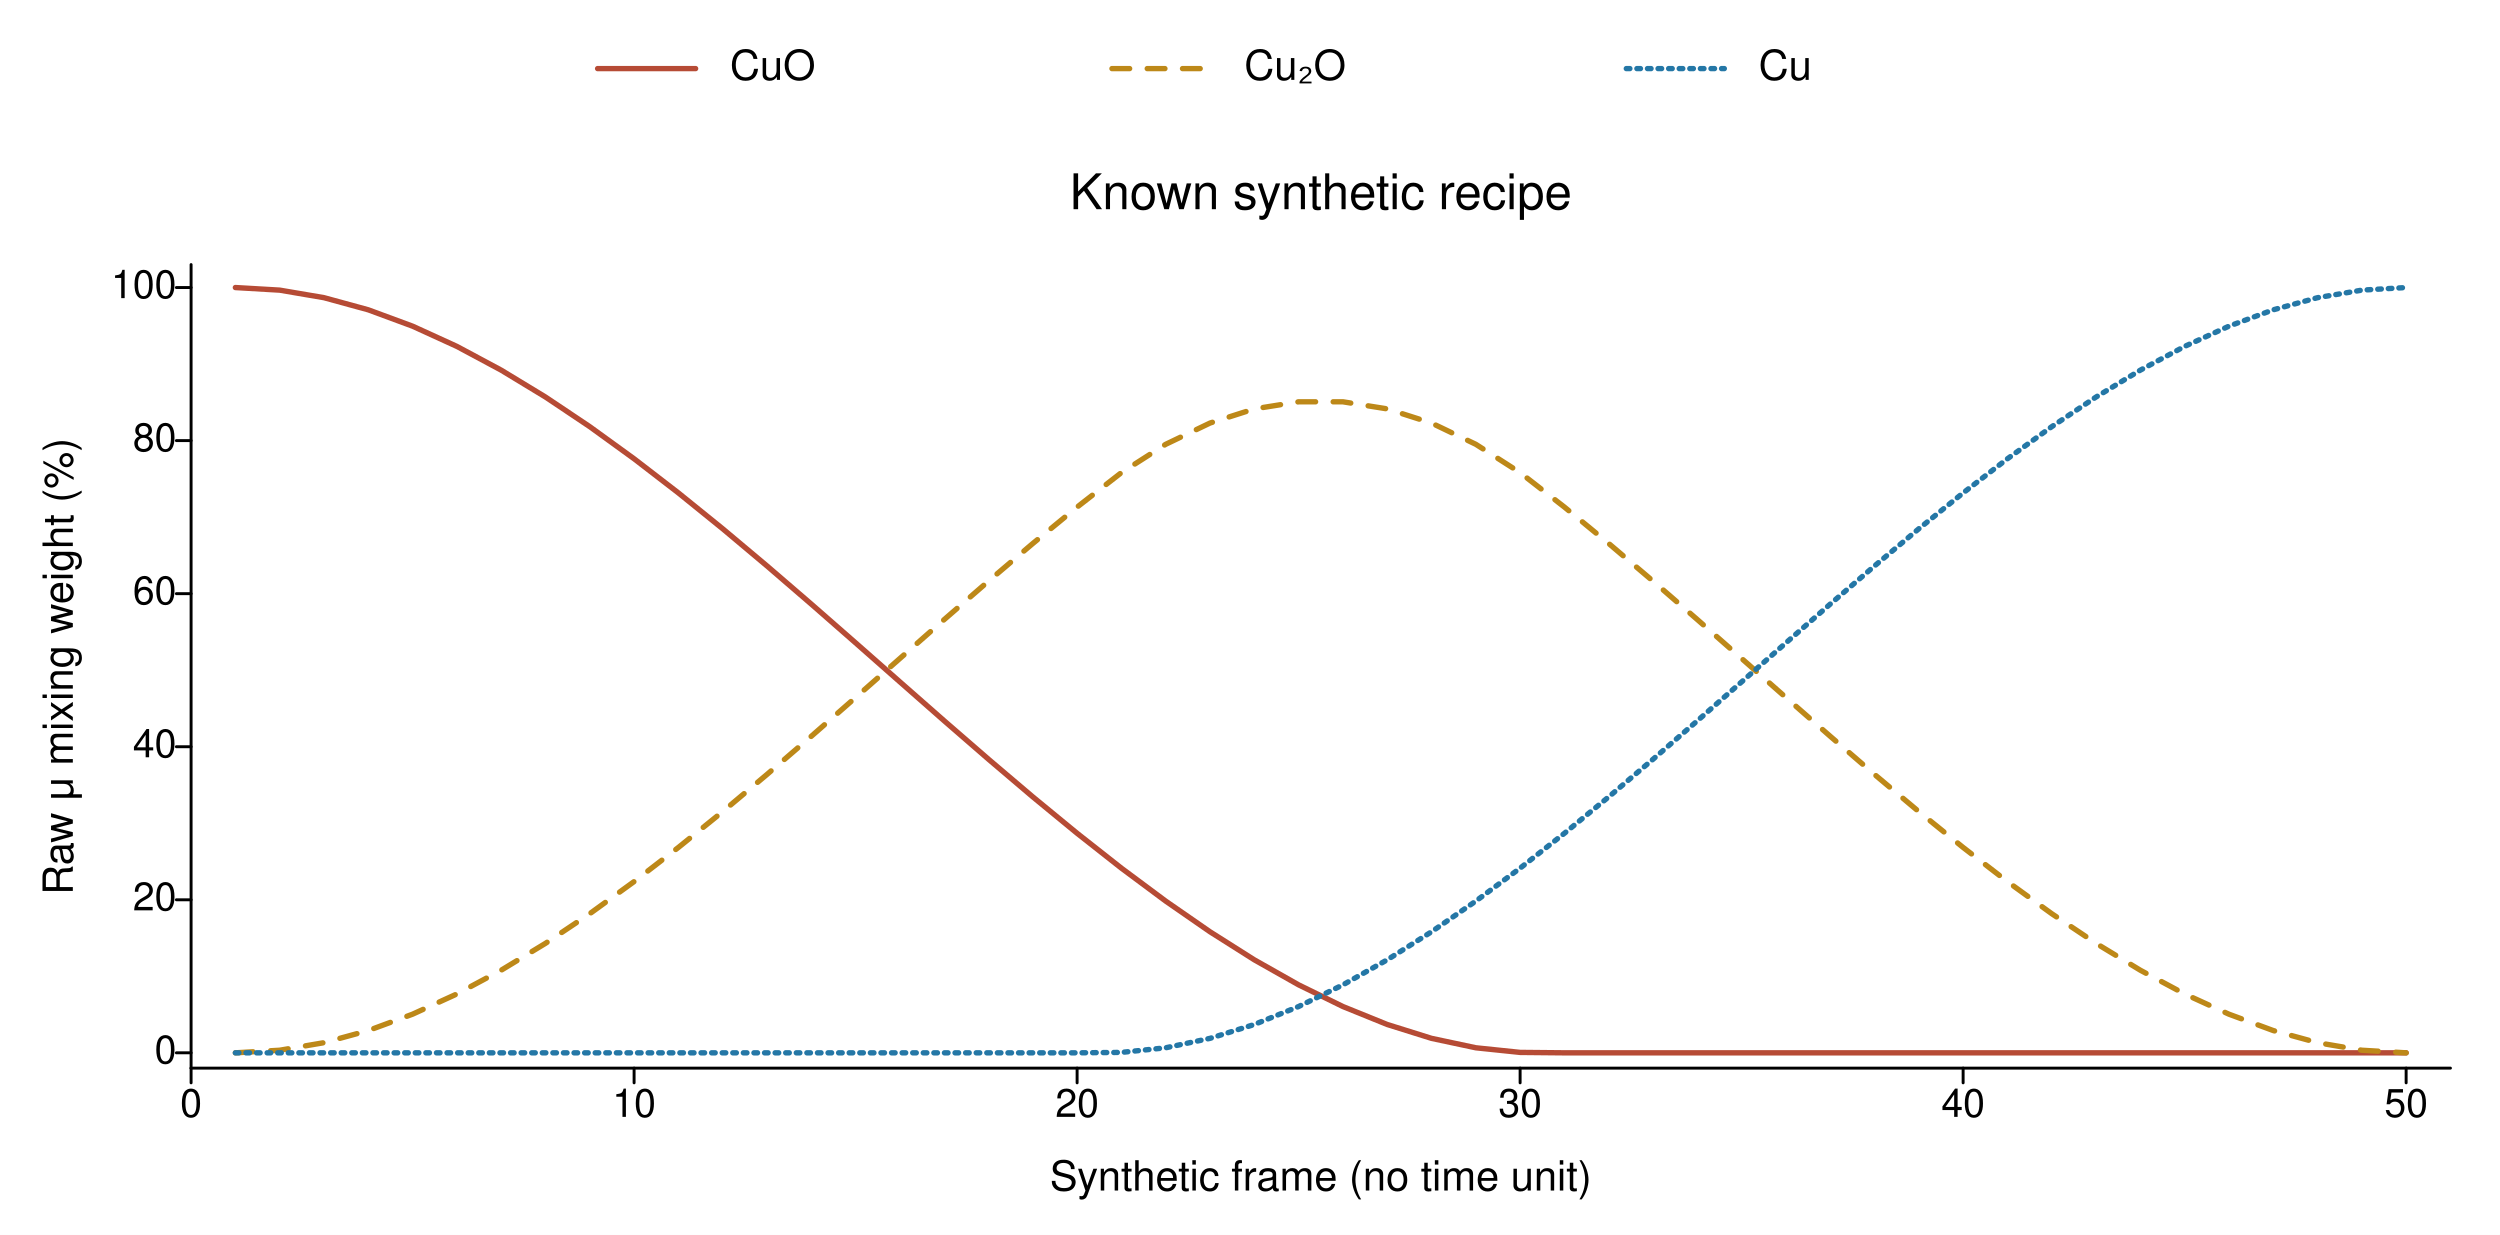
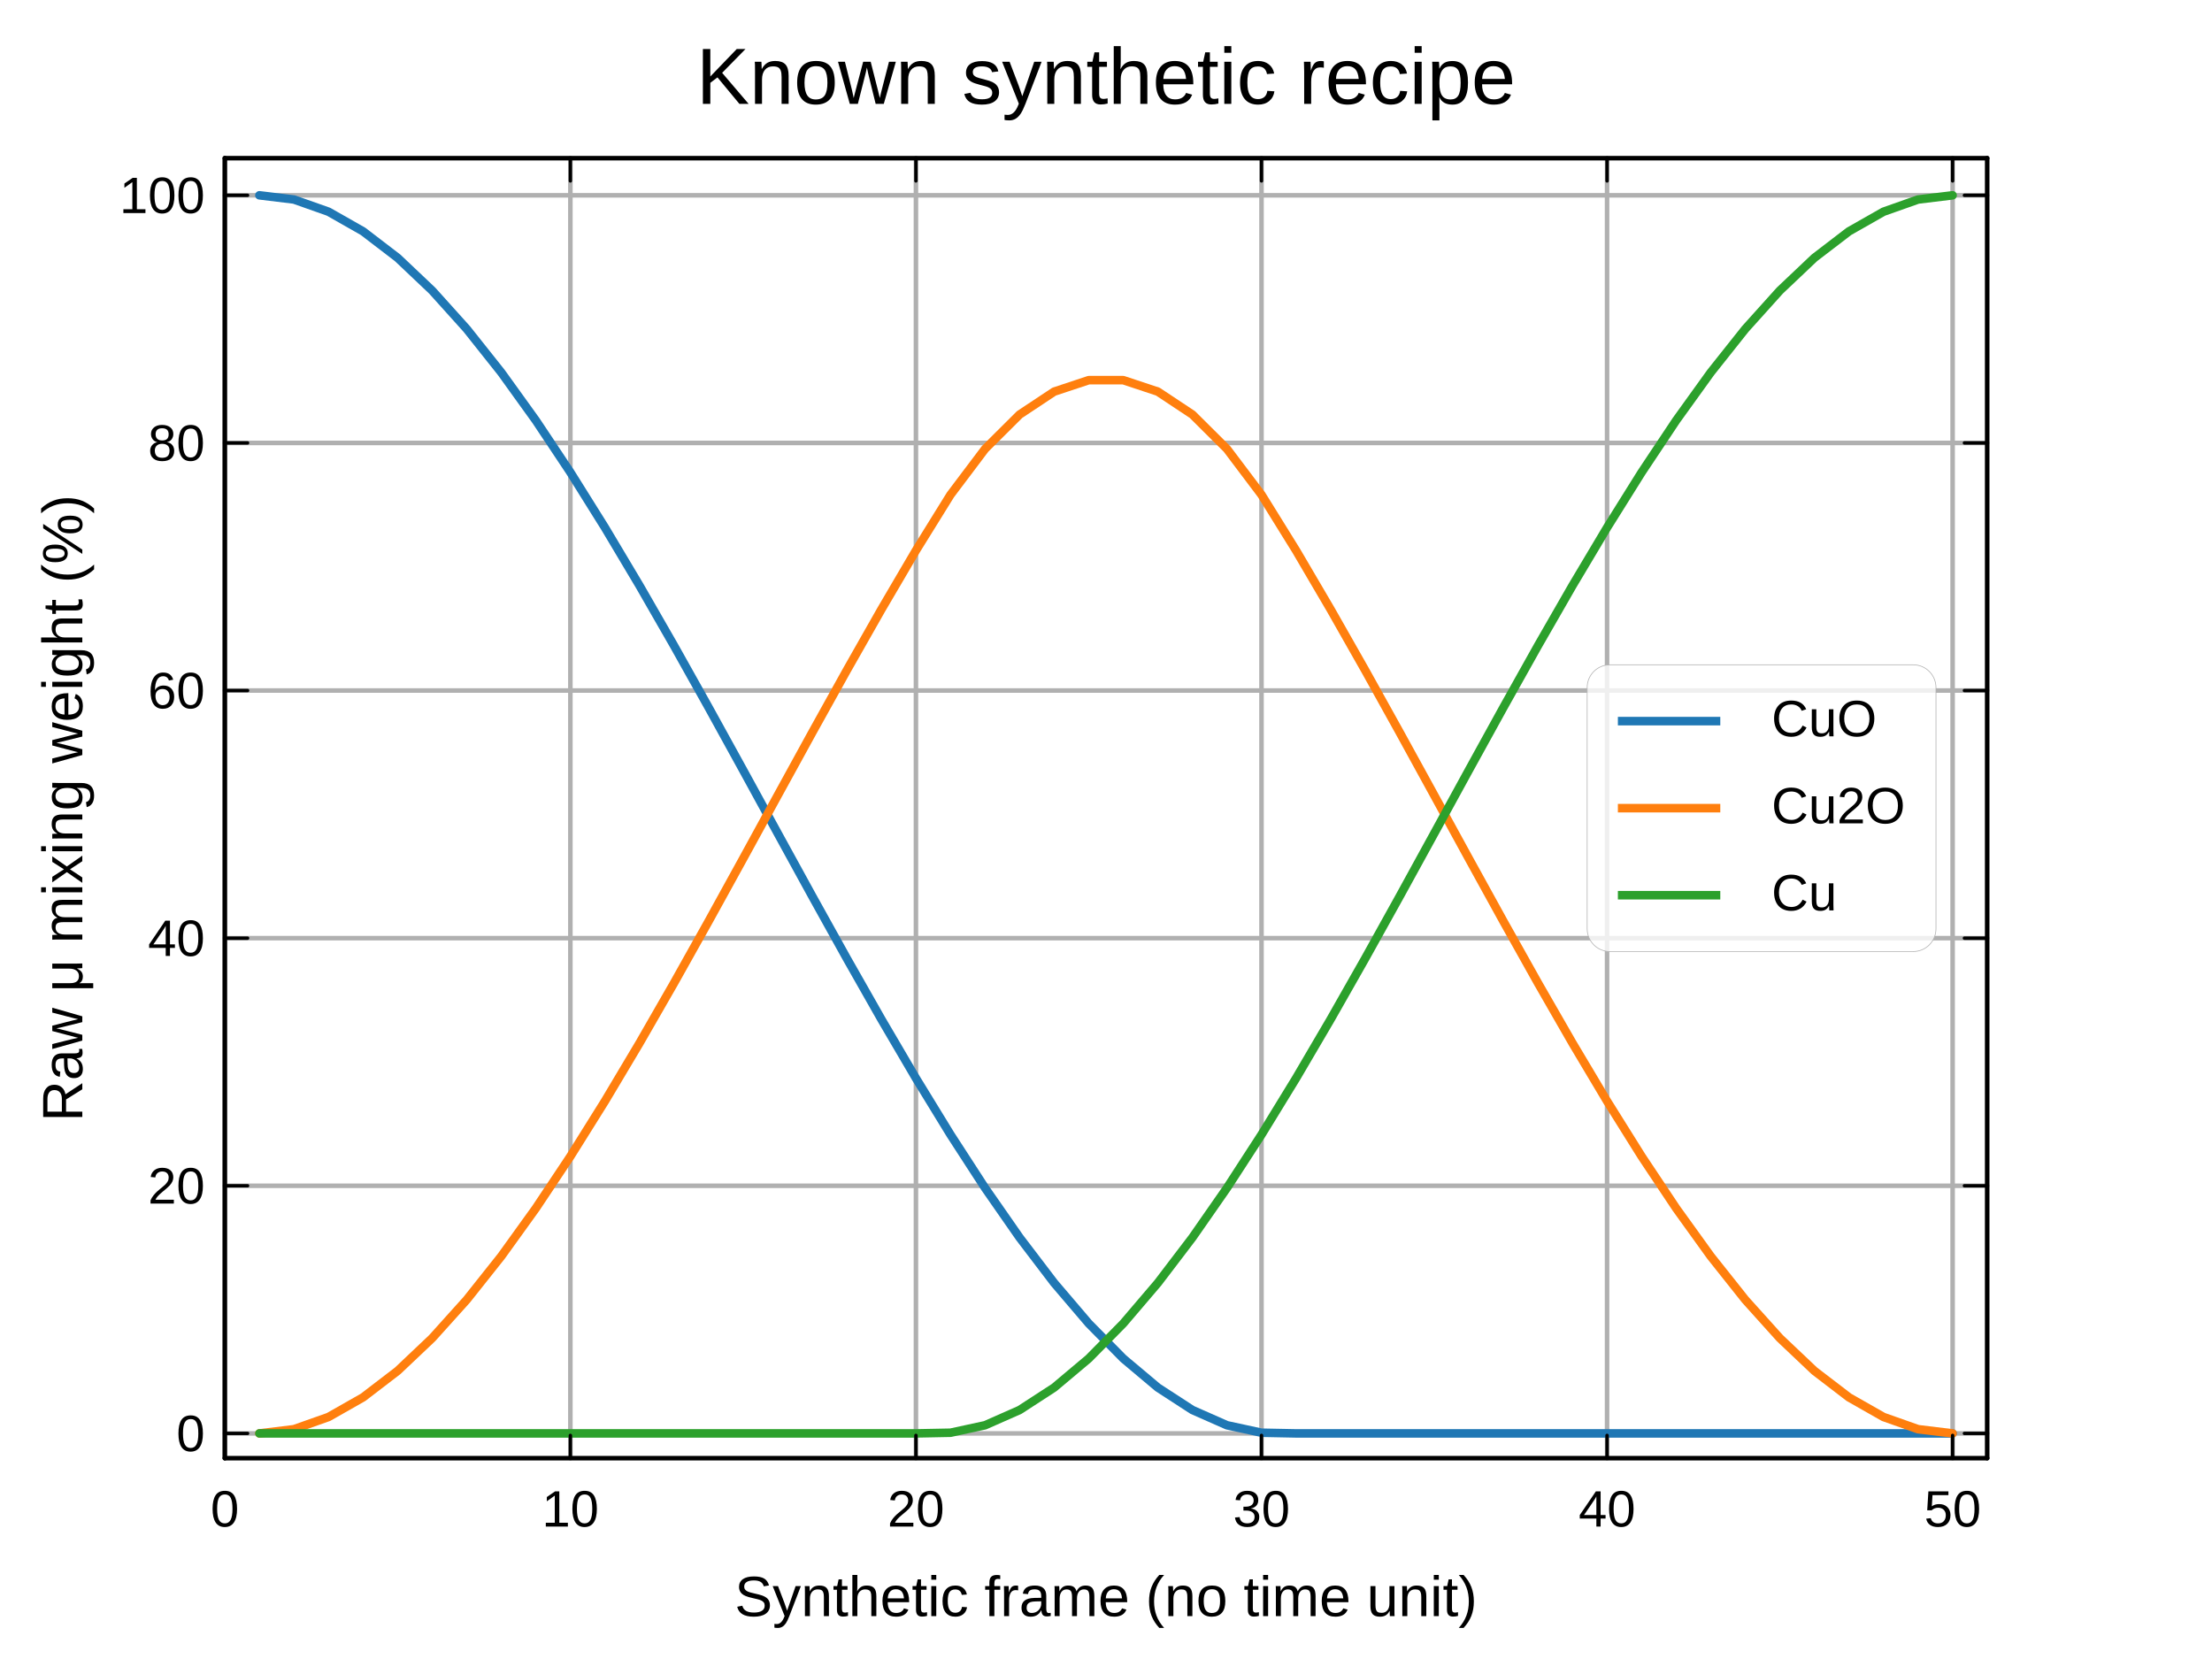
- <svg xmlns="http://www.w3.org/2000/svg" width="180mm" height="88.9mm" viewBox="0 0 510.236 252">
+ <svg xmlns="http://www.w3.org/2000/svg" width="137.16mm" height="102.87mm" viewBox="0 0 388.8 291.6">
  <rect width="100%" height="100%" fill="white" />
  <g transform="translate(0 0) scale(0.12)">
    <defs>
      <clipPath id="panel0_clip1">
-         <rect x="0.00" y="0.00" width="4251.00" height="225.00" />
+         <rect x="329.30" y="231.67" width="2581.40" height="1904.17" />
      </clipPath>
    </defs>
-     <rect x="0.00" y="0.00" width="4251.00" height="225.00" fill="rgb(255,255,255)" />
+     <rect x="0.00" y="0.00" width="3240.00" height="2430.00" fill="rgb(255,255,255)" />
+     <line x1="329.30" y1="231.67" x2="329.30" y2="2135.83" stroke="rgb(176,176,176)" stroke-width="6.67" stroke-linecap="round" />
+     <line x1="835.46" y1="231.67" x2="835.46" y2="2135.83" stroke="rgb(176,176,176)" stroke-width="6.67" stroke-linecap="round" />
+     <line x1="1341.61" y1="231.67" x2="1341.61" y2="2135.83" stroke="rgb(176,176,176)" stroke-width="6.67" stroke-linecap="round" />
+     <line x1="1847.77" y1="231.67" x2="1847.77" y2="2135.83" stroke="rgb(176,176,176)" stroke-width="6.67" stroke-linecap="round" />
+     <line x1="2353.93" y1="231.67" x2="2353.93" y2="2135.83" stroke="rgb(176,176,176)" stroke-width="6.67" stroke-linecap="round" />
+     <line x1="2860.08" y1="231.67" x2="2860.08" y2="2135.83" stroke="rgb(176,176,176)" stroke-width="6.67" stroke-linecap="round" />
+     <line x1="329.30" y1="2099.56" x2="2910.70" y2="2099.56" stroke="rgb(176,176,176)" stroke-width="6.67" stroke-linecap="round" />
+     <line x1="329.30" y1="1736.86" x2="2910.70" y2="1736.86" stroke="rgb(176,176,176)" stroke-width="6.67" stroke-linecap="round" />
+     <line x1="329.30" y1="1374.17" x2="2910.70" y2="1374.17" stroke="rgb(176,176,176)" stroke-width="6.67" stroke-linecap="round" />
+     <line x1="329.30" y1="1011.47" x2="2910.70" y2="1011.47" stroke="rgb(176,176,176)" stroke-width="6.67" stroke-linecap="round" />
+     <line x1="329.30" y1="648.77" x2="2910.70" y2="648.77" stroke="rgb(176,176,176)" stroke-width="6.67" stroke-linecap="round" />
+     <line x1="329.30" y1="286.07" x2="2910.70" y2="286.07" stroke="rgb(176,176,176)" stroke-width="6.67" stroke-linecap="round" />
+     <text x="308.45" y="2236.00" font-family="&quot;Arial&quot;, sans-serif" font-size="75.0" fill="rgb(0,0,0)">0</text>
+     <text x="793.75" y="2236.00" font-family="&quot;Arial&quot;, sans-serif" font-size="75.0" fill="rgb(0,0,0)">10</text>
+     <text x="1299.90" y="2236.00" font-family="&quot;Arial&quot;, sans-serif" font-size="75.0" fill="rgb(0,0,0)">20</text>
+     <text x="1806.06" y="2236.00" font-family="&quot;Arial&quot;, sans-serif" font-size="75.0" fill="rgb(0,0,0)">30</text>
+     <text x="2312.22" y="2236.00" font-family="&quot;Arial&quot;, sans-serif" font-size="75.0" fill="rgb(0,0,0)">40</text>
+     <text x="2818.37" y="2236.00" font-family="&quot;Arial&quot;, sans-serif" font-size="75.0" fill="rgb(0,0,0)">50</text>
+     <text x="258.42" y="2125.56" font-family="&quot;Arial&quot;, sans-serif" font-size="75.0" fill="rgb(0,0,0)">0</text>
+     <text x="216.71" y="1762.87" font-family="&quot;Arial&quot;, sans-serif" font-size="75.0" fill="rgb(0,0,0)">20</text>
+     <text x="216.71" y="1400.17" font-family="&quot;Arial&quot;, sans-serif" font-size="75.0" fill="rgb(0,0,0)">40</text>
+     <text x="216.71" y="1037.47" font-family="&quot;Arial&quot;, sans-serif" font-size="75.0" fill="rgb(0,0,0)">60</text>
+     <text x="216.71" y="674.77" font-family="&quot;Arial&quot;, sans-serif" font-size="75.0" fill="rgb(0,0,0)">80</text>
+     <text x="175.00" y="312.07" font-family="&quot;Arial&quot;, sans-serif" font-size="75.0" fill="rgb(0,0,0)">100</text>
    <g clip-path="url(#panel0_clip1)">
-       <polyline points="1016.44,116.67 1183.06,116.67" fill="none" stroke="rgb(182,75,53)" stroke-width="9.17" stroke-linecap="round" stroke-linejoin="round" />
-       <polyline points="1891.24,116.67 2057.86,116.67" fill="none" stroke="rgb(189,136,24)" stroke-width="9.17" stroke-dasharray="30,30" stroke-linecap="round" stroke-linejoin="round" />
-       <polyline points="2766.04,116.67 2932.67,116.67" fill="none" stroke="rgb(36,119,166)" stroke-width="9.17" stroke-dasharray="6,12" stroke-linecap="round" stroke-linejoin="round" />
-       <g data-ruviz-text-style="annotation" transform="translate(1241.38,116.67) rotate(-0.00)">
-         <text x="0" y="19.13" font-family="&quot;Helvetica&quot;" font-size="70.8" font-weight="400" fill="rgb(0,0,0)" text-anchor="start" xml:space="preserve">CuO</text>
-       </g>
-       <g data-ruviz-text-style="annotation" transform="translate(2116.18,116.67) rotate(-0.00)">
-         <text x="0" y="19.13" font-family="&quot;Helvetica&quot;" font-size="70.8" font-weight="400" fill="rgb(0,0,0)" text-anchor="start" xml:space="preserve">Cu₂O</text>
-       </g>
-       <g data-ruviz-text-style="annotation" transform="translate(2990.99,116.67) rotate(-0.00)">
-         <text x="0" y="19.13" font-family="&quot;Helvetica&quot;" font-size="70.8" font-weight="400" fill="rgb(0,0,0)" text-anchor="start" xml:space="preserve">Cu</text>
-       </g>
+       <polyline points="379.92,286.07 430.53,292.22 481.15,310.11 531.76,338.87 582.38,377.64 632.99,425.59 683.61,481.83 734.23,545.53 784.84,615.83 835.46,691.86 886.07,772.77 936.69,857.70 987.30,945.81 1037.92,1036.23 1088.54,1128.10 1139.15,1220.57 1189.77,1312.79 1240.38,1403.89 1291.00,1493.02 1341.61,1579.33 1392.23,1661.95 1442.85,1740.04 1493.46,1812.73 1544.08,1879.17 1594.69,1938.50 1645.31,1989.87 1695.92,2032.41 1746.54,2065.28 1797.15,2087.62 1847.77,2098.57 1898.39,2099.56 1949.00,2099.56 1999.62,2099.56 2050.23,2099.56 2100.85,2099.56 2151.46,2099.56 2202.08,2099.56 2252.70,2099.56 2303.31,2099.56 2353.93,2099.56 2404.54,2099.56 2455.16,2099.56 2505.77,2099.56 2556.39,2099.56 2607.01,2099.56 2657.62,2099.56 2708.24,2099.56 2758.85,2099.56 2809.47,2099.56 2860.08,2099.56" fill="none" stroke="rgb(31,119,180)" stroke-width="12.50" stroke-linecap="round" stroke-linejoin="round" />
+       <polyline points="379.92,2099.56 430.53,2093.41 481.15,2075.53 531.76,2046.77 582.38,2007.99 632.99,1960.05 683.61,1903.80 734.23,1840.10 784.84,1769.81 835.46,1693.78 886.07,1612.87 936.69,1527.93 987.30,1439.83 1037.92,1349.41 1088.54,1257.54 1139.15,1165.06 1189.77,1072.85 1240.38,981.75 1291.00,892.61 1341.61,806.31 1392.23,724.68 1442.85,657.54 1493.46,607.19 1544.08,573.62 1594.69,556.83 1645.31,556.83 1695.92,573.62 1746.54,607.19 1797.15,657.54 1847.77,724.68 1898.39,806.31 1949.00,892.61 1999.62,981.75 2050.23,1072.85 2100.85,1165.06 2151.46,1257.54 2202.08,1349.41 2252.70,1439.83 2303.31,1527.93 2353.93,1612.87 2404.54,1693.78 2455.16,1769.81 2505.77,1840.10 2556.39,1903.80 2607.01,1960.05 2657.62,2007.99 2708.24,2046.77 2758.85,2075.53 2809.47,2093.41 2860.08,2099.56" fill="none" stroke="rgb(255,127,14)" stroke-width="12.50" stroke-linecap="round" stroke-linejoin="round" />
+       <polyline points="379.92,2099.56 430.53,2099.56 481.15,2099.56 531.76,2099.56 582.38,2099.56 632.99,2099.56 683.61,2099.56 734.23,2099.56 784.84,2099.56 835.46,2099.56 886.07,2099.56 936.69,2099.56 987.30,2099.56 1037.92,2099.56 1088.54,2099.56 1139.15,2099.56 1189.77,2099.56 1240.38,2099.56 1291.00,2099.56 1341.61,2099.56 1392.23,2098.57 1442.85,2087.62 1493.46,2065.28 1544.08,2032.41 1594.69,1989.87 1645.31,1938.50 1695.92,1879.17 1746.54,1812.73 1797.15,1740.04 1847.77,1661.95 1898.39,1579.33 1949.00,1493.02 1999.62,1403.89 2050.23,1312.79 2100.85,1220.57 2151.46,1128.10 2202.08,1036.23 2252.70,945.81 2303.31,857.70 2353.93,772.77 2404.54,691.86 2455.16,615.83 2505.77,545.53 2556.39,481.83 2607.01,425.59 2657.62,377.64 2708.24,338.87 2758.85,310.11 2809.47,292.22 2860.08,286.07" fill="none" stroke="rgb(44,160,44)" stroke-width="12.50" stroke-linecap="round" stroke-linejoin="round" />
    </g>
-   </g>
-   <g transform="translate(0 27) scale(0.12)">
-     <defs>
-       <clipPath id="panel1_clip1">
-         <rect x="325.00" y="225.00" width="3842.67" height="1366.67" />
-       </clipPath>
-     </defs>
-     <rect x="0.00" y="0.00" width="4251.00" height="1875.00" fill="rgb(255,255,255)" />
-     <text x="306.48" y="1674.60" font-family="&quot;Helvetica&quot;" font-size="66.6" fill="rgb(0,0,0)">0</text>
-     <text x="1041.43" y="1674.60" font-family="&quot;Helvetica&quot;" font-size="66.6" fill="rgb(0,0,0)">10</text>
-     <text x="1794.90" y="1674.60" font-family="&quot;Helvetica&quot;" font-size="66.6" fill="rgb(0,0,0)">20</text>
-     <text x="2548.36" y="1674.60" font-family="&quot;Helvetica&quot;" font-size="66.6" fill="rgb(0,0,0)">30</text>
-     <text x="3301.83" y="1674.60" font-family="&quot;Helvetica&quot;" font-size="66.6" fill="rgb(0,0,0)">40</text>
-     <text x="4055.29" y="1674.60" font-family="&quot;Helvetica&quot;" font-size="66.6" fill="rgb(0,0,0)">50</text>
-     <text x="262.97" y="1583.61" font-family="&quot;Helvetica&quot;" font-size="66.6" fill="rgb(0,0,0)">0</text>
-     <text x="225.94" y="1323.30" font-family="&quot;Helvetica&quot;" font-size="66.6" fill="rgb(0,0,0)">20</text>
-     <text x="225.94" y="1062.98" font-family="&quot;Helvetica&quot;" font-size="66.6" fill="rgb(0,0,0)">40</text>
-     <text x="225.94" y="802.66" font-family="&quot;Helvetica&quot;" font-size="66.6" fill="rgb(0,0,0)">60</text>
-     <text x="225.94" y="542.34" font-family="&quot;Helvetica&quot;" font-size="66.6" fill="rgb(0,0,0)">80</text>
-     <text x="188.91" y="282.03" font-family="&quot;Helvetica&quot;" font-size="66.6" fill="rgb(0,0,0)">100</text>
-     <g clip-path="url(#panel1_clip1)">
-       <polyline points="400.35,264.05 475.69,268.46 551.04,281.30 626.39,301.94 701.73,329.77 777.08,364.18 852.42,404.55 927.77,450.27 1003.12,500.72 1078.46,555.29 1153.81,613.36 1229.16,674.32 1304.50,737.56 1379.85,802.45 1455.20,868.39 1530.54,934.76 1605.89,1000.95 1681.24,1066.33 1756.58,1130.30 1831.93,1192.25 1907.27,1251.55 1982.62,1307.59 2057.97,1359.77 2133.31,1407.45 2208.66,1450.03 2284.01,1486.90 2359.35,1517.44 2434.70,1541.03 2510.05,1557.06 2585.39,1564.92 2660.74,1565.64 2736.09,1565.64 2811.43,1565.64 2886.78,1565.64 2962.12,1565.64 3037.47,1565.64 3112.82,1565.64 3188.16,1565.64 3263.51,1565.64 3338.86,1565.64 3414.20,1565.64 3489.55,1565.64 3564.90,1565.64 3640.24,1565.64 3715.59,1565.64 3790.94,1565.64 3866.28,1565.64 3941.63,1565.64 4016.97,1565.64 4092.32,1565.64" fill="none" stroke="rgb(182,75,53)" stroke-width="9.17" stroke-linecap="round" stroke-linejoin="round" />
-       <polyline points="400.35,1565.64 475.69,1561.22 551.04,1548.38 626.39,1527.74 701.73,1499.91 777.08,1465.50 852.42,1425.13 927.77,1379.41 1003.12,1328.96 1078.46,1274.39 1153.81,1216.32 1229.16,1155.36 1304.50,1092.13 1379.85,1027.23 1455.20,961.29 1530.54,894.92 1605.89,828.74 1681.24,763.35 1756.58,699.38 1831.93,637.43 1907.27,578.85 1982.62,530.66 2057.97,494.52 2133.31,470.43 2208.66,458.38 2284.01,458.38 2359.35,470.43 2434.70,494.52 2510.05,530.66 2585.39,578.85 2660.74,637.43 2736.09,699.38 2811.43,763.35 2886.78,828.74 2962.12,894.92 3037.47,961.29 3112.82,1027.23 3188.16,1092.13 3263.51,1155.36 3338.86,1216.32 3414.20,1274.39 3489.55,1328.96 3564.90,1379.41 3640.24,1425.13 3715.59,1465.50 3790.94,1499.91 3866.28,1527.74 3941.63,1548.38 4016.97,1561.22 4092.32,1565.64" fill="none" stroke="rgb(189,136,24)" stroke-width="9.17" stroke-dasharray="30,30" stroke-linecap="round" stroke-linejoin="round" />
-       <polyline points="400.35,1565.64 475.69,1565.64 551.04,1565.64 626.39,1565.64 701.73,1565.64 777.08,1565.64 852.42,1565.64 927.77,1565.64 1003.12,1565.64 1078.46,1565.64 1153.81,1565.64 1229.16,1565.64 1304.50,1565.64 1379.85,1565.64 1455.20,1565.64 1530.54,1565.64 1605.89,1565.64 1681.24,1565.64 1756.58,1565.64 1831.93,1565.64 1907.27,1564.92 1982.62,1557.06 2057.97,1541.03 2133.31,1517.44 2208.66,1486.90 2284.01,1450.03 2359.35,1407.45 2434.70,1359.77 2510.05,1307.59 2585.39,1251.55 2660.74,1192.25 2736.09,1130.30 2811.43,1066.33 2886.78,1000.95 2962.12,934.76 3037.47,868.39 3112.82,802.45 3188.16,737.56 3263.51,674.32 3338.86,613.36 3414.20,555.29 3489.55,500.72 3564.90,450.27 3640.24,404.55 3715.59,364.18 3790.94,329.77 3866.28,301.94 3941.63,281.30 4016.97,268.46 4092.32,264.05" fill="none" stroke="rgb(36,119,166)" stroke-width="9.17" stroke-dasharray="6,12" stroke-linecap="round" stroke-linejoin="round" />
+     <line x1="329.30" y1="2135.83" x2="2910.70" y2="2135.83" stroke="rgb(0,0,0)" stroke-width="6.67" stroke-linecap="round" />
+     <line x1="329.30" y1="231.67" x2="329.30" y2="2135.83" stroke="rgb(0,0,0)" stroke-width="6.67" stroke-linecap="round" />
+     <line x1="329.30" y1="231.67" x2="2910.70" y2="231.67" stroke="rgb(0,0,0)" stroke-width="6.67" stroke-linecap="round" />
+     <line x1="2910.70" y1="231.67" x2="2910.70" y2="2135.83" stroke="rgb(0,0,0)" stroke-width="6.67" stroke-linecap="round" />
+     <line x1="329.30" y1="2135.83" x2="329.30" y2="2102.50" stroke="rgb(0,0,0)" stroke-width="5.00" stroke-linecap="round" />
+     <line x1="329.30" y1="231.67" x2="329.30" y2="265.00" stroke="rgb(0,0,0)" stroke-width="5.00" stroke-linecap="round" />
+     <line x1="835.46" y1="2135.83" x2="835.46" y2="2102.50" stroke="rgb(0,0,0)" stroke-width="5.00" stroke-linecap="round" />
+     <line x1="835.46" y1="231.67" x2="835.46" y2="265.00" stroke="rgb(0,0,0)" stroke-width="5.00" stroke-linecap="round" />
+     <line x1="1341.61" y1="2135.83" x2="1341.61" y2="2102.50" stroke="rgb(0,0,0)" stroke-width="5.00" stroke-linecap="round" />
+     <line x1="1341.61" y1="231.67" x2="1341.61" y2="265.00" stroke="rgb(0,0,0)" stroke-width="5.00" stroke-linecap="round" />
+     <line x1="1847.77" y1="2135.83" x2="1847.77" y2="2102.50" stroke="rgb(0,0,0)" stroke-width="5.00" stroke-linecap="round" />
+     <line x1="1847.77" y1="231.67" x2="1847.77" y2="265.00" stroke="rgb(0,0,0)" stroke-width="5.00" stroke-linecap="round" />
+     <line x1="2353.93" y1="2135.83" x2="2353.93" y2="2102.50" stroke="rgb(0,0,0)" stroke-width="5.00" stroke-linecap="round" />
+     <line x1="2353.93" y1="231.67" x2="2353.93" y2="265.00" stroke="rgb(0,0,0)" stroke-width="5.00" stroke-linecap="round" />
+     <line x1="2860.08" y1="2135.83" x2="2860.08" y2="2102.50" stroke="rgb(0,0,0)" stroke-width="5.00" stroke-linecap="round" />
+     <line x1="2860.08" y1="231.67" x2="2860.08" y2="265.00" stroke="rgb(0,0,0)" stroke-width="5.00" stroke-linecap="round" />
+     <line x1="329.30" y1="2099.56" x2="362.63" y2="2099.56" stroke="rgb(0,0,0)" stroke-width="5.00" stroke-linecap="round" />
+     <line x1="2910.70" y1="2099.56" x2="2877.37" y2="2099.56" stroke="rgb(0,0,0)" stroke-width="5.00" stroke-linecap="round" />
+     <line x1="329.30" y1="1736.86" x2="362.63" y2="1736.86" stroke="rgb(0,0,0)" stroke-width="5.00" stroke-linecap="round" />
+     <line x1="2910.70" y1="1736.86" x2="2877.37" y2="1736.86" stroke="rgb(0,0,0)" stroke-width="5.00" stroke-linecap="round" />
+     <line x1="329.30" y1="1374.17" x2="362.63" y2="1374.17" stroke="rgb(0,0,0)" stroke-width="5.00" stroke-linecap="round" />
+     <line x1="2910.70" y1="1374.17" x2="2877.37" y2="1374.17" stroke="rgb(0,0,0)" stroke-width="5.00" stroke-linecap="round" />
+     <line x1="329.30" y1="1011.47" x2="362.63" y2="1011.47" stroke="rgb(0,0,0)" stroke-width="5.00" stroke-linecap="round" />
+     <line x1="2910.70" y1="1011.47" x2="2877.37" y2="1011.47" stroke="rgb(0,0,0)" stroke-width="5.00" stroke-linecap="round" />
+     <line x1="329.30" y1="648.77" x2="362.63" y2="648.77" stroke="rgb(0,0,0)" stroke-width="5.00" stroke-linecap="round" />
+     <line x1="2910.70" y1="648.77" x2="2877.37" y2="648.77" stroke="rgb(0,0,0)" stroke-width="5.00" stroke-linecap="round" />
+     <line x1="329.30" y1="286.07" x2="362.63" y2="286.07" stroke="rgb(0,0,0)" stroke-width="5.00" stroke-linecap="round" />
+     <line x1="2910.70" y1="286.07" x2="2877.37" y2="286.07" stroke="rgb(0,0,0)" stroke-width="5.00" stroke-linecap="round" />
+     <text x="1620.00" y="152.11" font-family="&quot;Arial&quot;, sans-serif" font-size="116.7" font-weight="400" fill="rgb(0,0,0)" text-anchor="middle" xml:space="preserve">Known synthetic recipe</text>
+     <text x="1620.00" y="2367.22" font-family="&quot;Arial&quot;, sans-serif" font-size="83.3" fill="rgb(0,0,0)" text-anchor="middle" xml:space="preserve">Synthetic frame (no time unit)</text>
+     <g transform="translate(91.67,1183.75) rotate(-90.0)">
+       <text x="0" y="28.89" font-family="&quot;Arial&quot;, sans-serif" font-size="83.3" fill="rgb(0,0,0)" text-anchor="middle">Raw μ mixing weight (%)</text>
    </g>
-     <line x1="325.00" y1="1591.67" x2="4167.67" y2="1591.67" stroke="rgb(0,0,0)" stroke-width="5.00" stroke-linecap="round" />
-     <line x1="325.00" y1="225.00" x2="325.00" y2="1591.67" stroke="rgb(0,0,0)" stroke-width="5.00" stroke-linecap="round" />
-     <line x1="325.00" y1="1591.67" x2="325.00" y2="1616.67" stroke="rgb(0,0,0)" stroke-width="5.00" stroke-linecap="round" />
-     <line x1="1078.46" y1="1591.67" x2="1078.46" y2="1616.67" stroke="rgb(0,0,0)" stroke-width="5.00" stroke-linecap="round" />
-     <line x1="1831.93" y1="1591.67" x2="1831.93" y2="1616.67" stroke="rgb(0,0,0)" stroke-width="5.00" stroke-linecap="round" />
-     <line x1="2585.39" y1="1591.67" x2="2585.39" y2="1616.67" stroke="rgb(0,0,0)" stroke-width="5.00" stroke-linecap="round" />
-     <line x1="3338.86" y1="1591.67" x2="3338.86" y2="1616.67" stroke="rgb(0,0,0)" stroke-width="5.00" stroke-linecap="round" />
-     <line x1="4092.32" y1="1591.67" x2="4092.32" y2="1616.67" stroke="rgb(0,0,0)" stroke-width="5.00" stroke-linecap="round" />
-     <line x1="325.00" y1="1565.64" x2="300.00" y2="1565.64" stroke="rgb(0,0,0)" stroke-width="5.00" stroke-linecap="round" />
-     <line x1="325.00" y1="1305.32" x2="300.00" y2="1305.32" stroke="rgb(0,0,0)" stroke-width="5.00" stroke-linecap="round" />
-     <line x1="325.00" y1="1045.00" x2="300.00" y2="1045.00" stroke="rgb(0,0,0)" stroke-width="5.00" stroke-linecap="round" />
-     <line x1="325.00" y1="784.68" x2="300.00" y2="784.68" stroke="rgb(0,0,0)" stroke-width="5.00" stroke-linecap="round" />
-     <line x1="325.00" y1="524.37" x2="300.00" y2="524.37" stroke="rgb(0,0,0)" stroke-width="5.00" stroke-linecap="round" />
-     <line x1="325.00" y1="264.05" x2="300.00" y2="264.05" stroke="rgb(0,0,0)" stroke-width="5.00" stroke-linecap="round" />
-     <text x="2246.33" y="130.75" font-family="&quot;Helvetica&quot;" font-size="83.6" font-weight="400" fill="rgb(0,0,0)" text-anchor="middle" xml:space="preserve">Known synthetic recipe</text>
-     <text x="2246.33" y="1799.86" font-family="&quot;Helvetica&quot;" font-size="70.8" fill="rgb(0,0,0)" text-anchor="middle" xml:space="preserve">Synthetic frame (no time unit)</text>
-     <g transform="translate(104.74,908.33) rotate(-90.0)">
-       <text x="0" y="19.13" font-family="&quot;Helvetica&quot;" font-size="70.8" fill="rgb(0,0,0)" text-anchor="middle">Raw μ mixing weight (%)</text>
-     </g>
+     <rect x="2324.78" y="973.75" width="510.92" height="420.00" rx="33.33" ry="33.33" fill="rgba(255,255,255,0.800)" />
+     <rect x="2324.78" y="973.75" width="510.92" height="420.00" rx="33.33" ry="33.33" fill="none" stroke="rgb(176,176,176)" stroke-width="1" />
+     <line x1="2369.78" y1="1056.25" x2="2519.78" y2="1056.25" stroke="rgb(31,119,180)" stroke-width="12.5" />
+     <text x="2594.78" y="1078.50" font-family="&quot;Arial&quot;, sans-serif" font-size="75.0" fill="rgb(0,0,0)">CuO</text>
+     <line x1="2369.78" y1="1183.75" x2="2519.78" y2="1183.75" stroke="rgb(255,127,14)" stroke-width="12.5" />
+     <text x="2594.78" y="1206.00" font-family="&quot;Arial&quot;, sans-serif" font-size="75.0" fill="rgb(0,0,0)">Cu2O</text>
+     <line x1="2369.78" y1="1311.25" x2="2519.78" y2="1311.25" stroke="rgb(44,160,44)" stroke-width="12.5" />
+     <text x="2594.78" y="1333.50" font-family="&quot;Arial&quot;, sans-serif" font-size="75.0" fill="rgb(0,0,0)">Cu</text>
  </g>
</svg>
